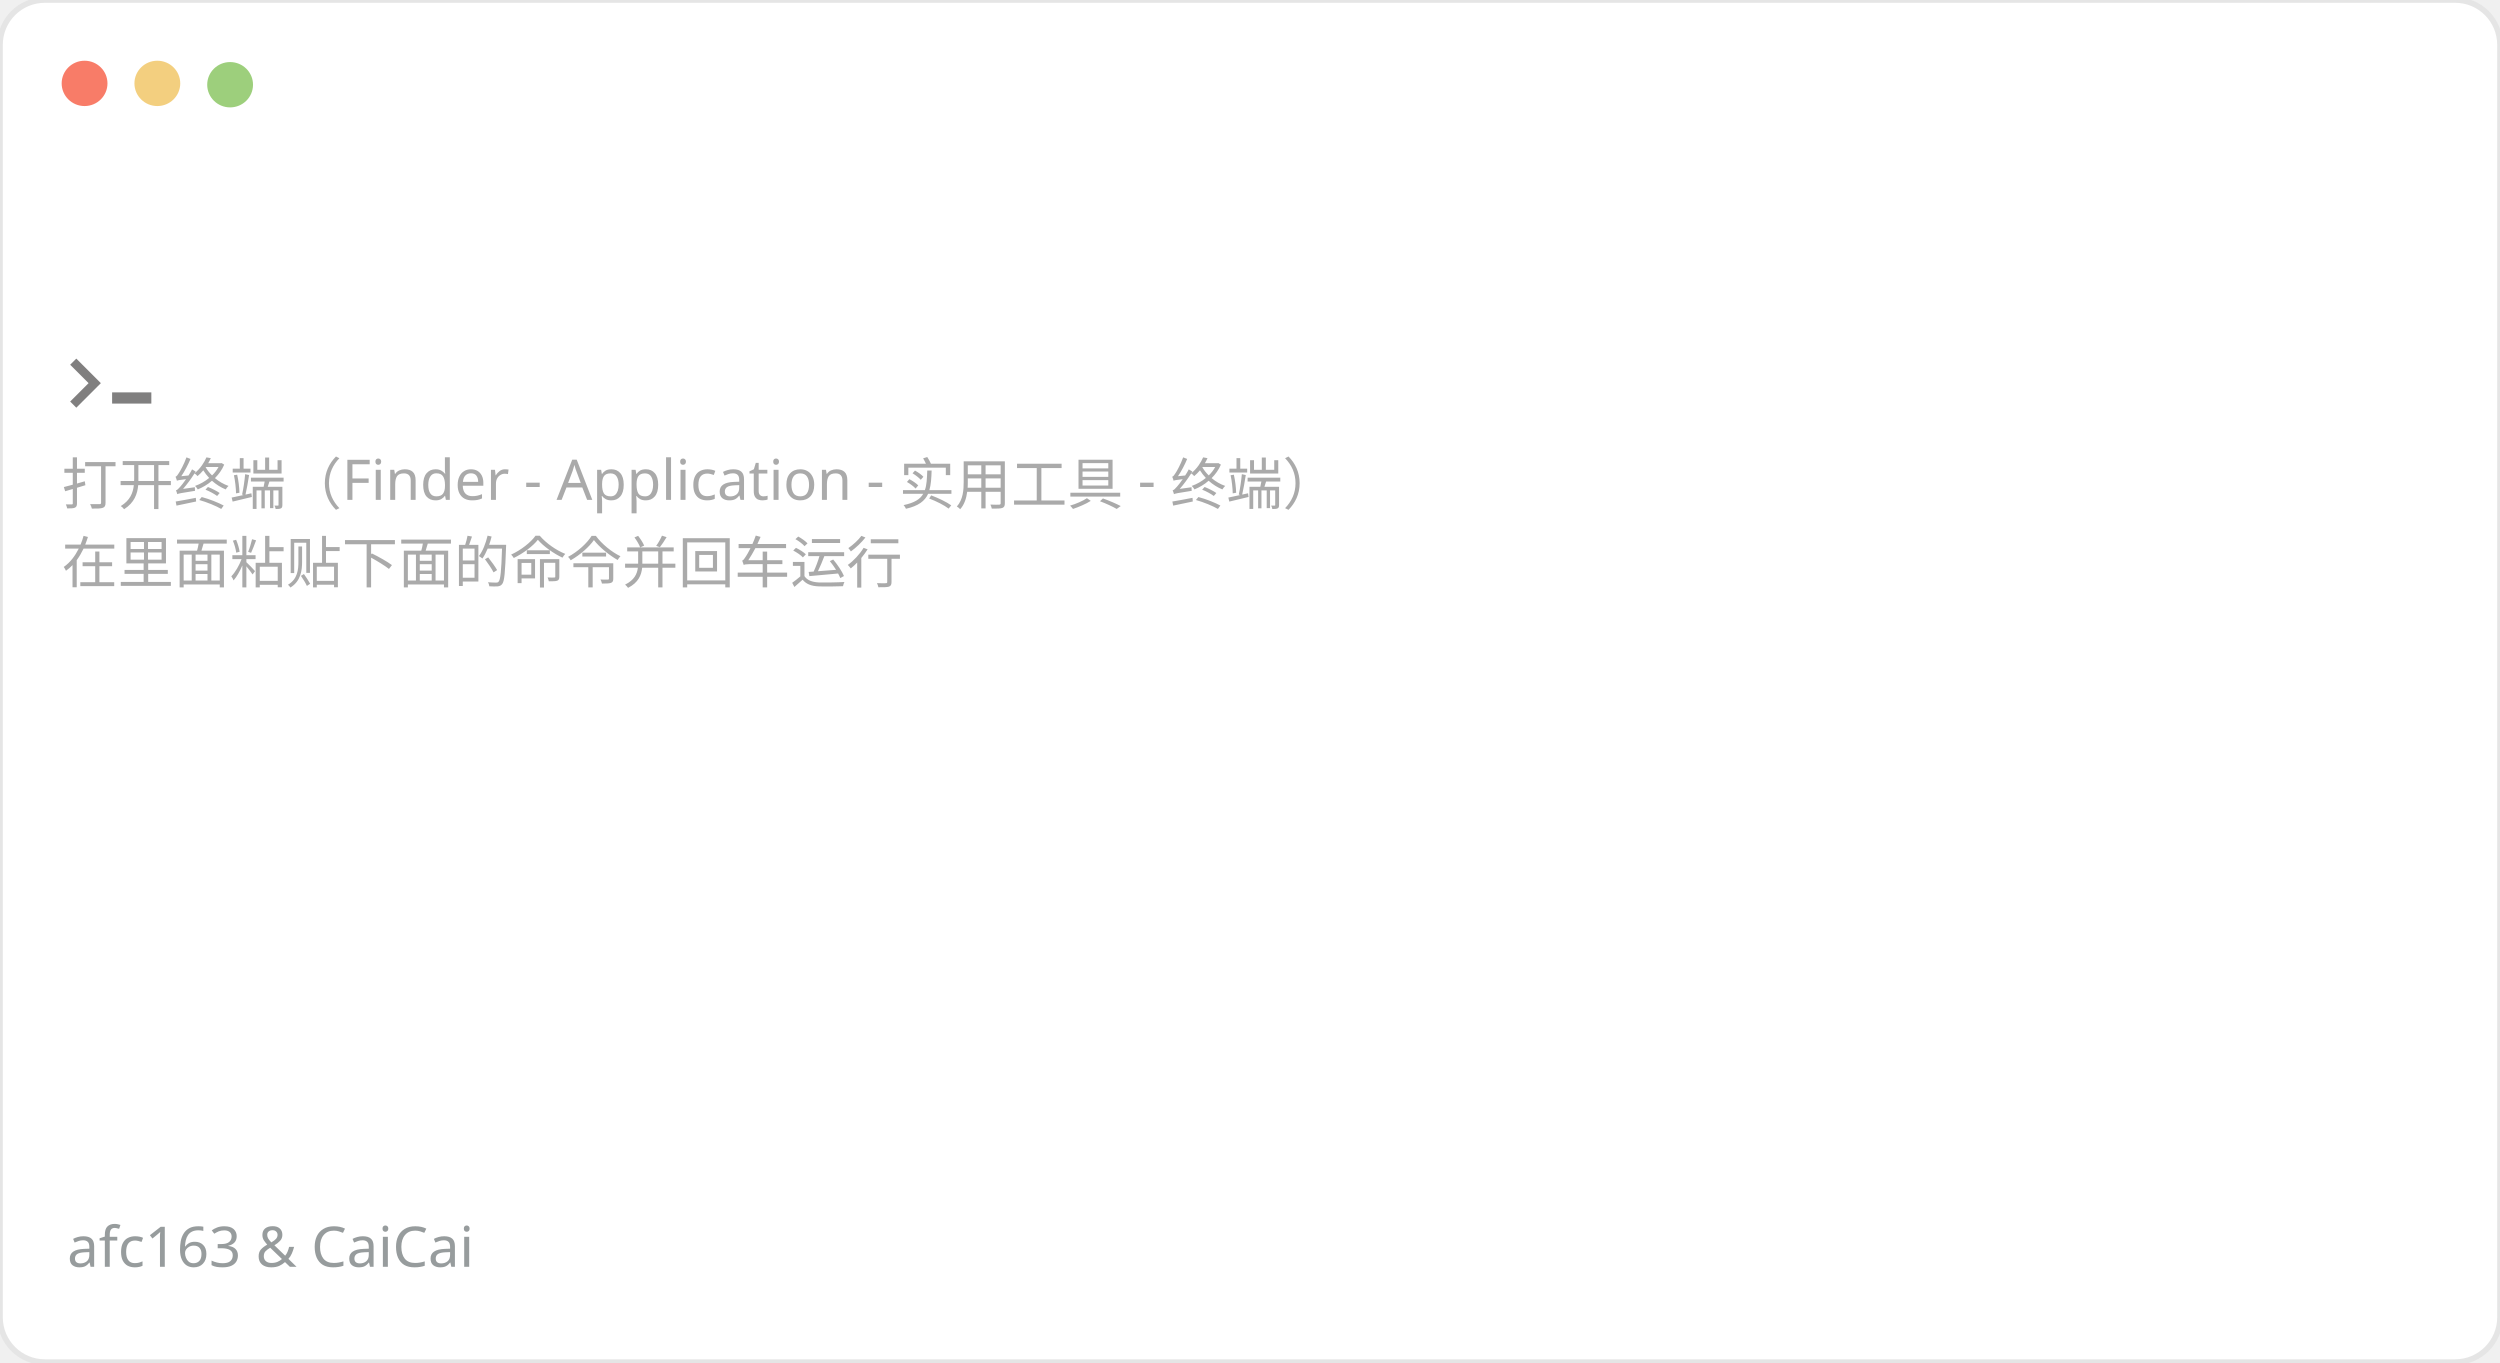
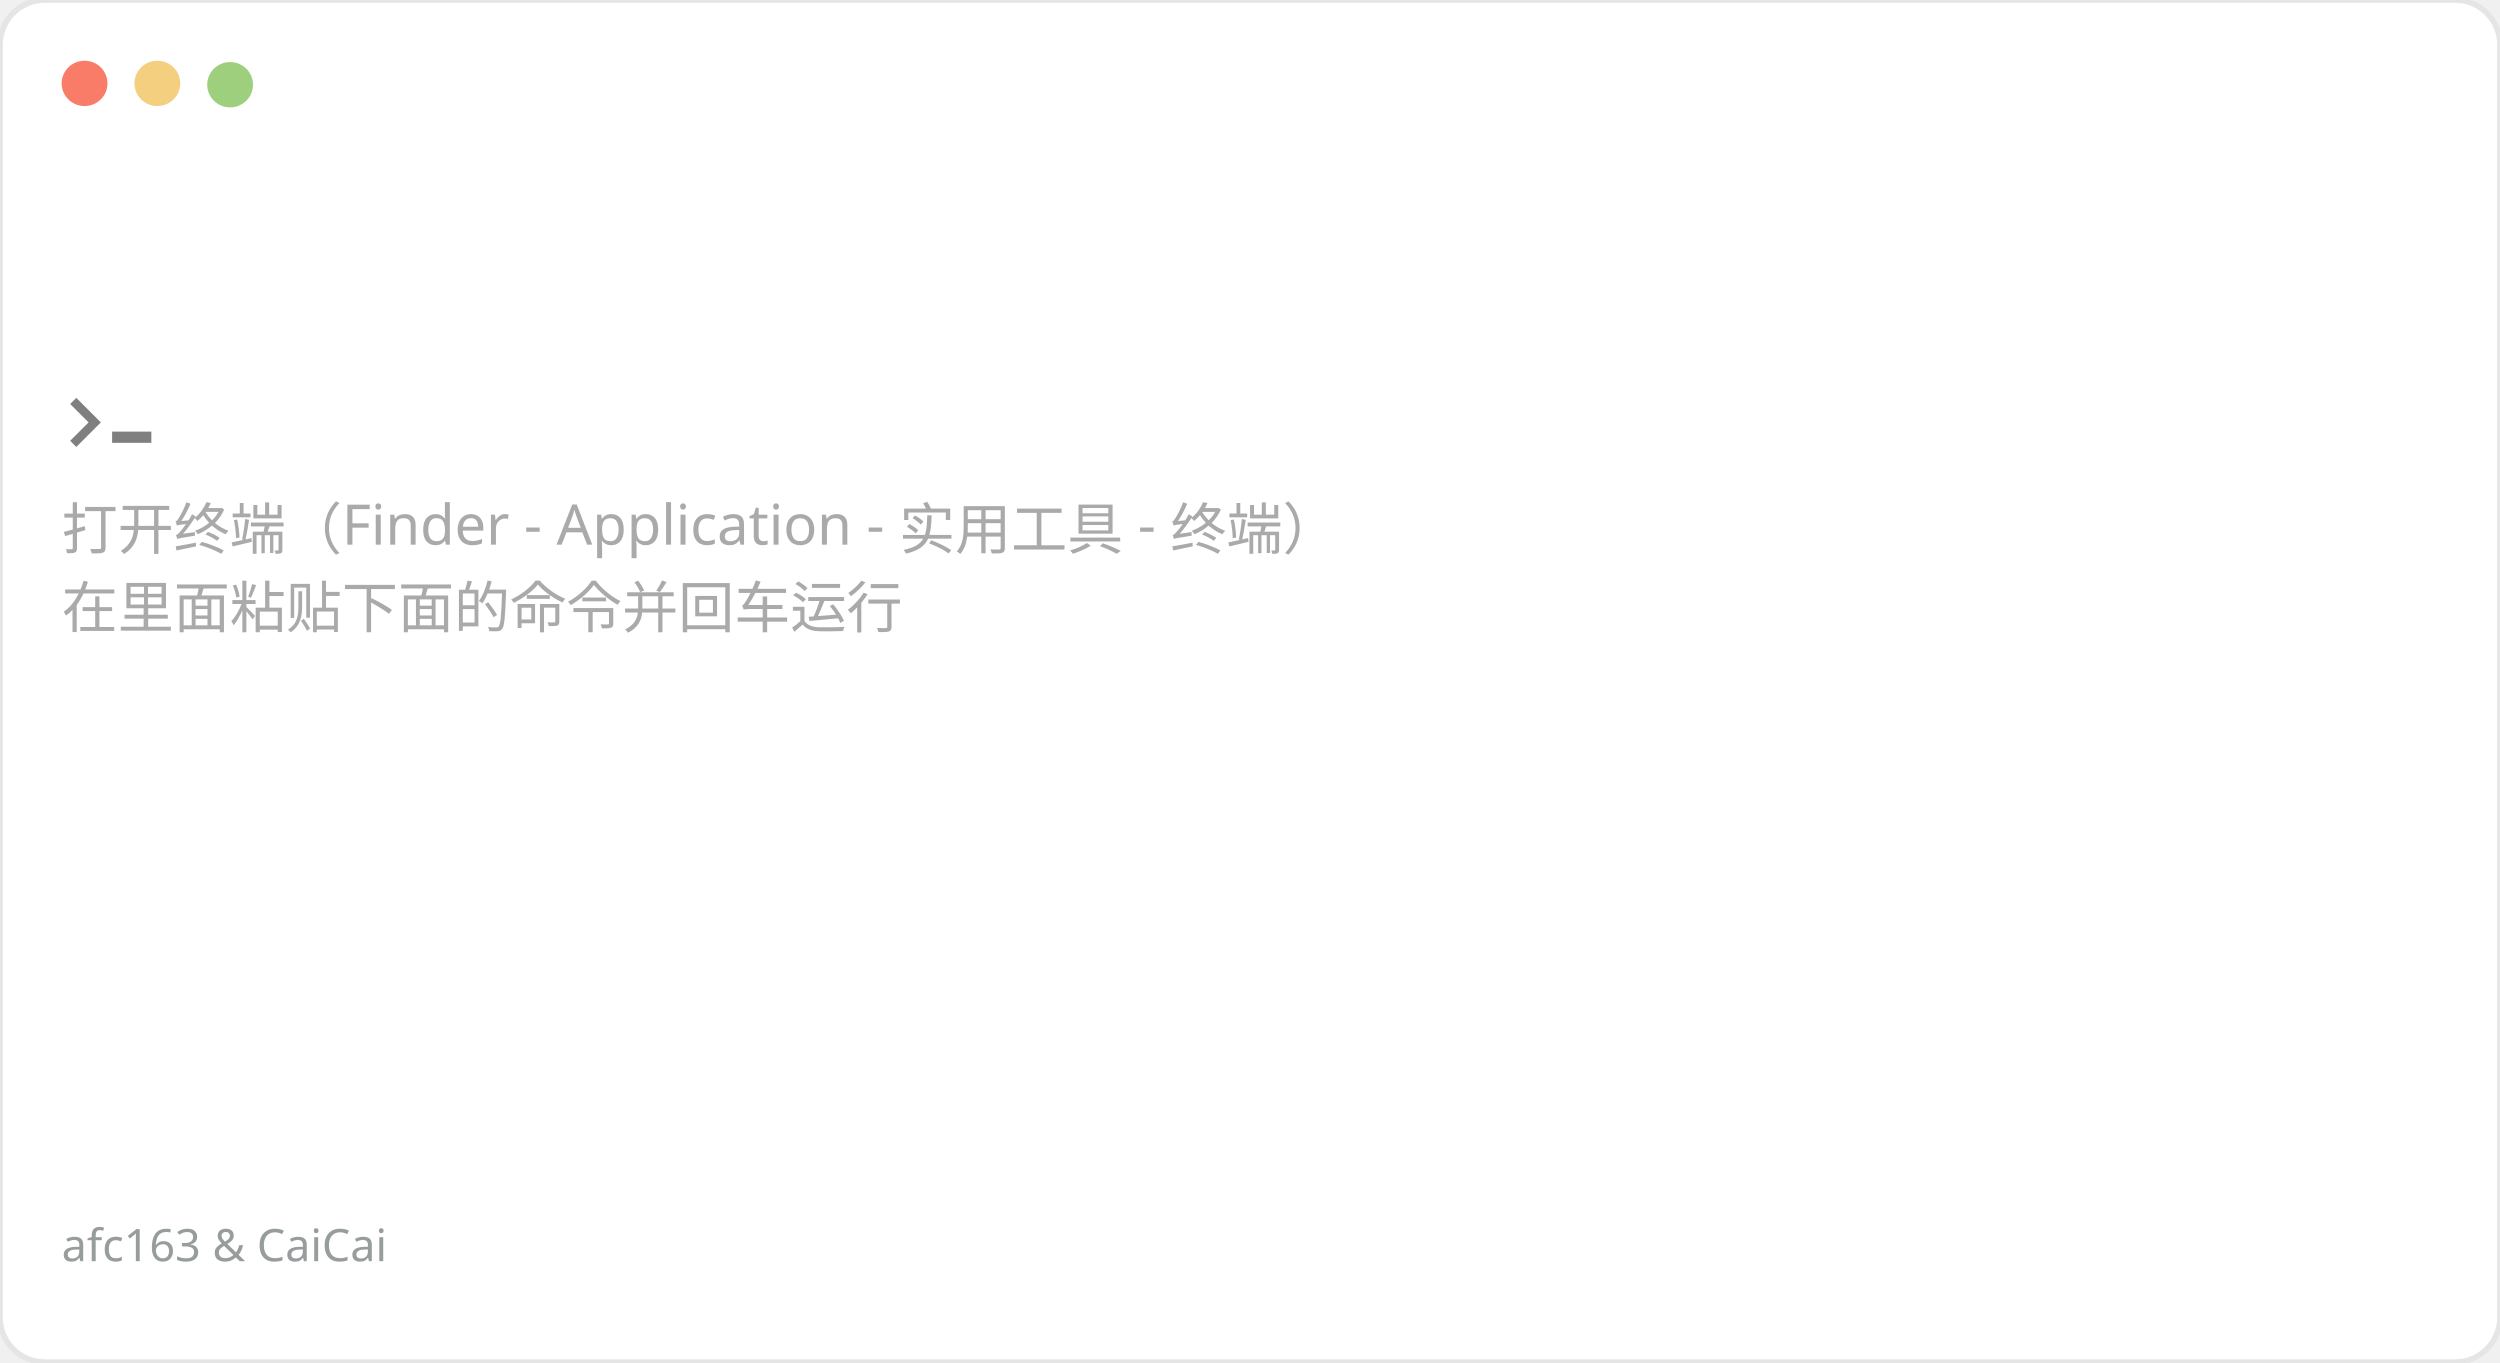
<svg xmlns="http://www.w3.org/2000/svg" width="446px" height="243px" viewBox="0 0 446 243" version="1.1">
  <defs />
  <g id="Page-1" stroke="none" stroke-width="1" fill="none" fill-rule="evenodd">
    <g id="Group-+-curl--L-https://raw.-+-Rectangle-2-+-Rectangle-2-Copy-2-+-afc163-&amp;-CaiCai-+-Rectangle-4">
      <g id="Group-+-curl--L-https://raw.-+-Rectangle-2-+-Rectangle-2-Copy-2-+-afc163-&amp;-CaiCai">
        <g id="Group-+-curl--L-https://raw.-+-Rectangle-2-+-Rectangle-2-Copy-2">
          <g id="Group-+-curl--L-https://raw.">
            <g id="Group">
              <rect id="Rectangle-1" stroke="#E5E5E5" fill="#FFFFFF" x="0" y="0" width="446" height="243" rx="8" />
              <g id="Oval-2-+-Oval-1-Copy-+-Oval-1" transform="translate(11, 9)">
                <ellipse id="Oval-2" fill="#9DCF7C" cx="30.052" cy="6.115" rx="4.087" ry="4.044" />
                <ellipse id="Oval-1-Copy" fill="#F3CF7F" cx="17.069" cy="5.877" rx="4.087" ry="4.044" />
                <ellipse id="Oval-1" fill="#F87C68" cx="4.087" cy="5.877" rx="4.087" ry="4.044" />
              </g>
              <text id="打开终端（Finder---Applic" font-family="FZHei-B01S" font-size="10" font-weight="normal" line-spacing="13" fill="#AAAAAA">
-                 <tspan x="11" y="90">打开终端（Finder - Application - 实用工具 - 终端）</tspan>
-                 <tspan x="11" y="104">在里面粘贴下面的命令并回车运行</tspan>
+                 <tspan x="11" y="98">打开终端（Finder - Application - 实用工具 - 终端）</tspan>
+                 <tspan x="11" y="112">在里面粘贴下面的命令并回车运行</tspan>
              </text>
            </g>
          </g>
-           <g id="Rectangle-2-+-Rectangle-2-Copy-2" transform="translate(12, 63)" fill="#807F7F">
+           <g id="Rectangle-2-+-Rectangle-2-Copy-2" transform="translate(12, 70)" fill="#807F7F">
            <path d="M3.802,5.355 L0.517,8.639 L1.612,9.734 L5.444,5.902 L5.992,5.355 L1.612,0.975 L0.517,2.07 L3.802,5.355 Z" id="Rectangle-2" />
          </g>
-           <rect id="Rectangle-4" fill="#807F7F" x="20" y="70" width="7" height="2" />
+           <rect id="Rectangle-4" fill="#807F7F" x="20" y="77" width="7" height="2" />
        </g>
-         <text id="afc163-&amp;-CaiCai" font-family="FZHei-B01S" font-size="10" font-weight="normal" fill="#979C9D">
-           <tspan x="12" y="226">afc163 &amp; CaiCai</tspan>
+         <text id="afc163-&amp;-CaiCai" font-family="FZHei-B01S" font-size="8" font-weight="normal" fill="#979C9D">
+           <tspan x="11" y="225">afc163 &amp; CaiCai</tspan>
        </text>
      </g>
    </g>
  </g>
</svg>
